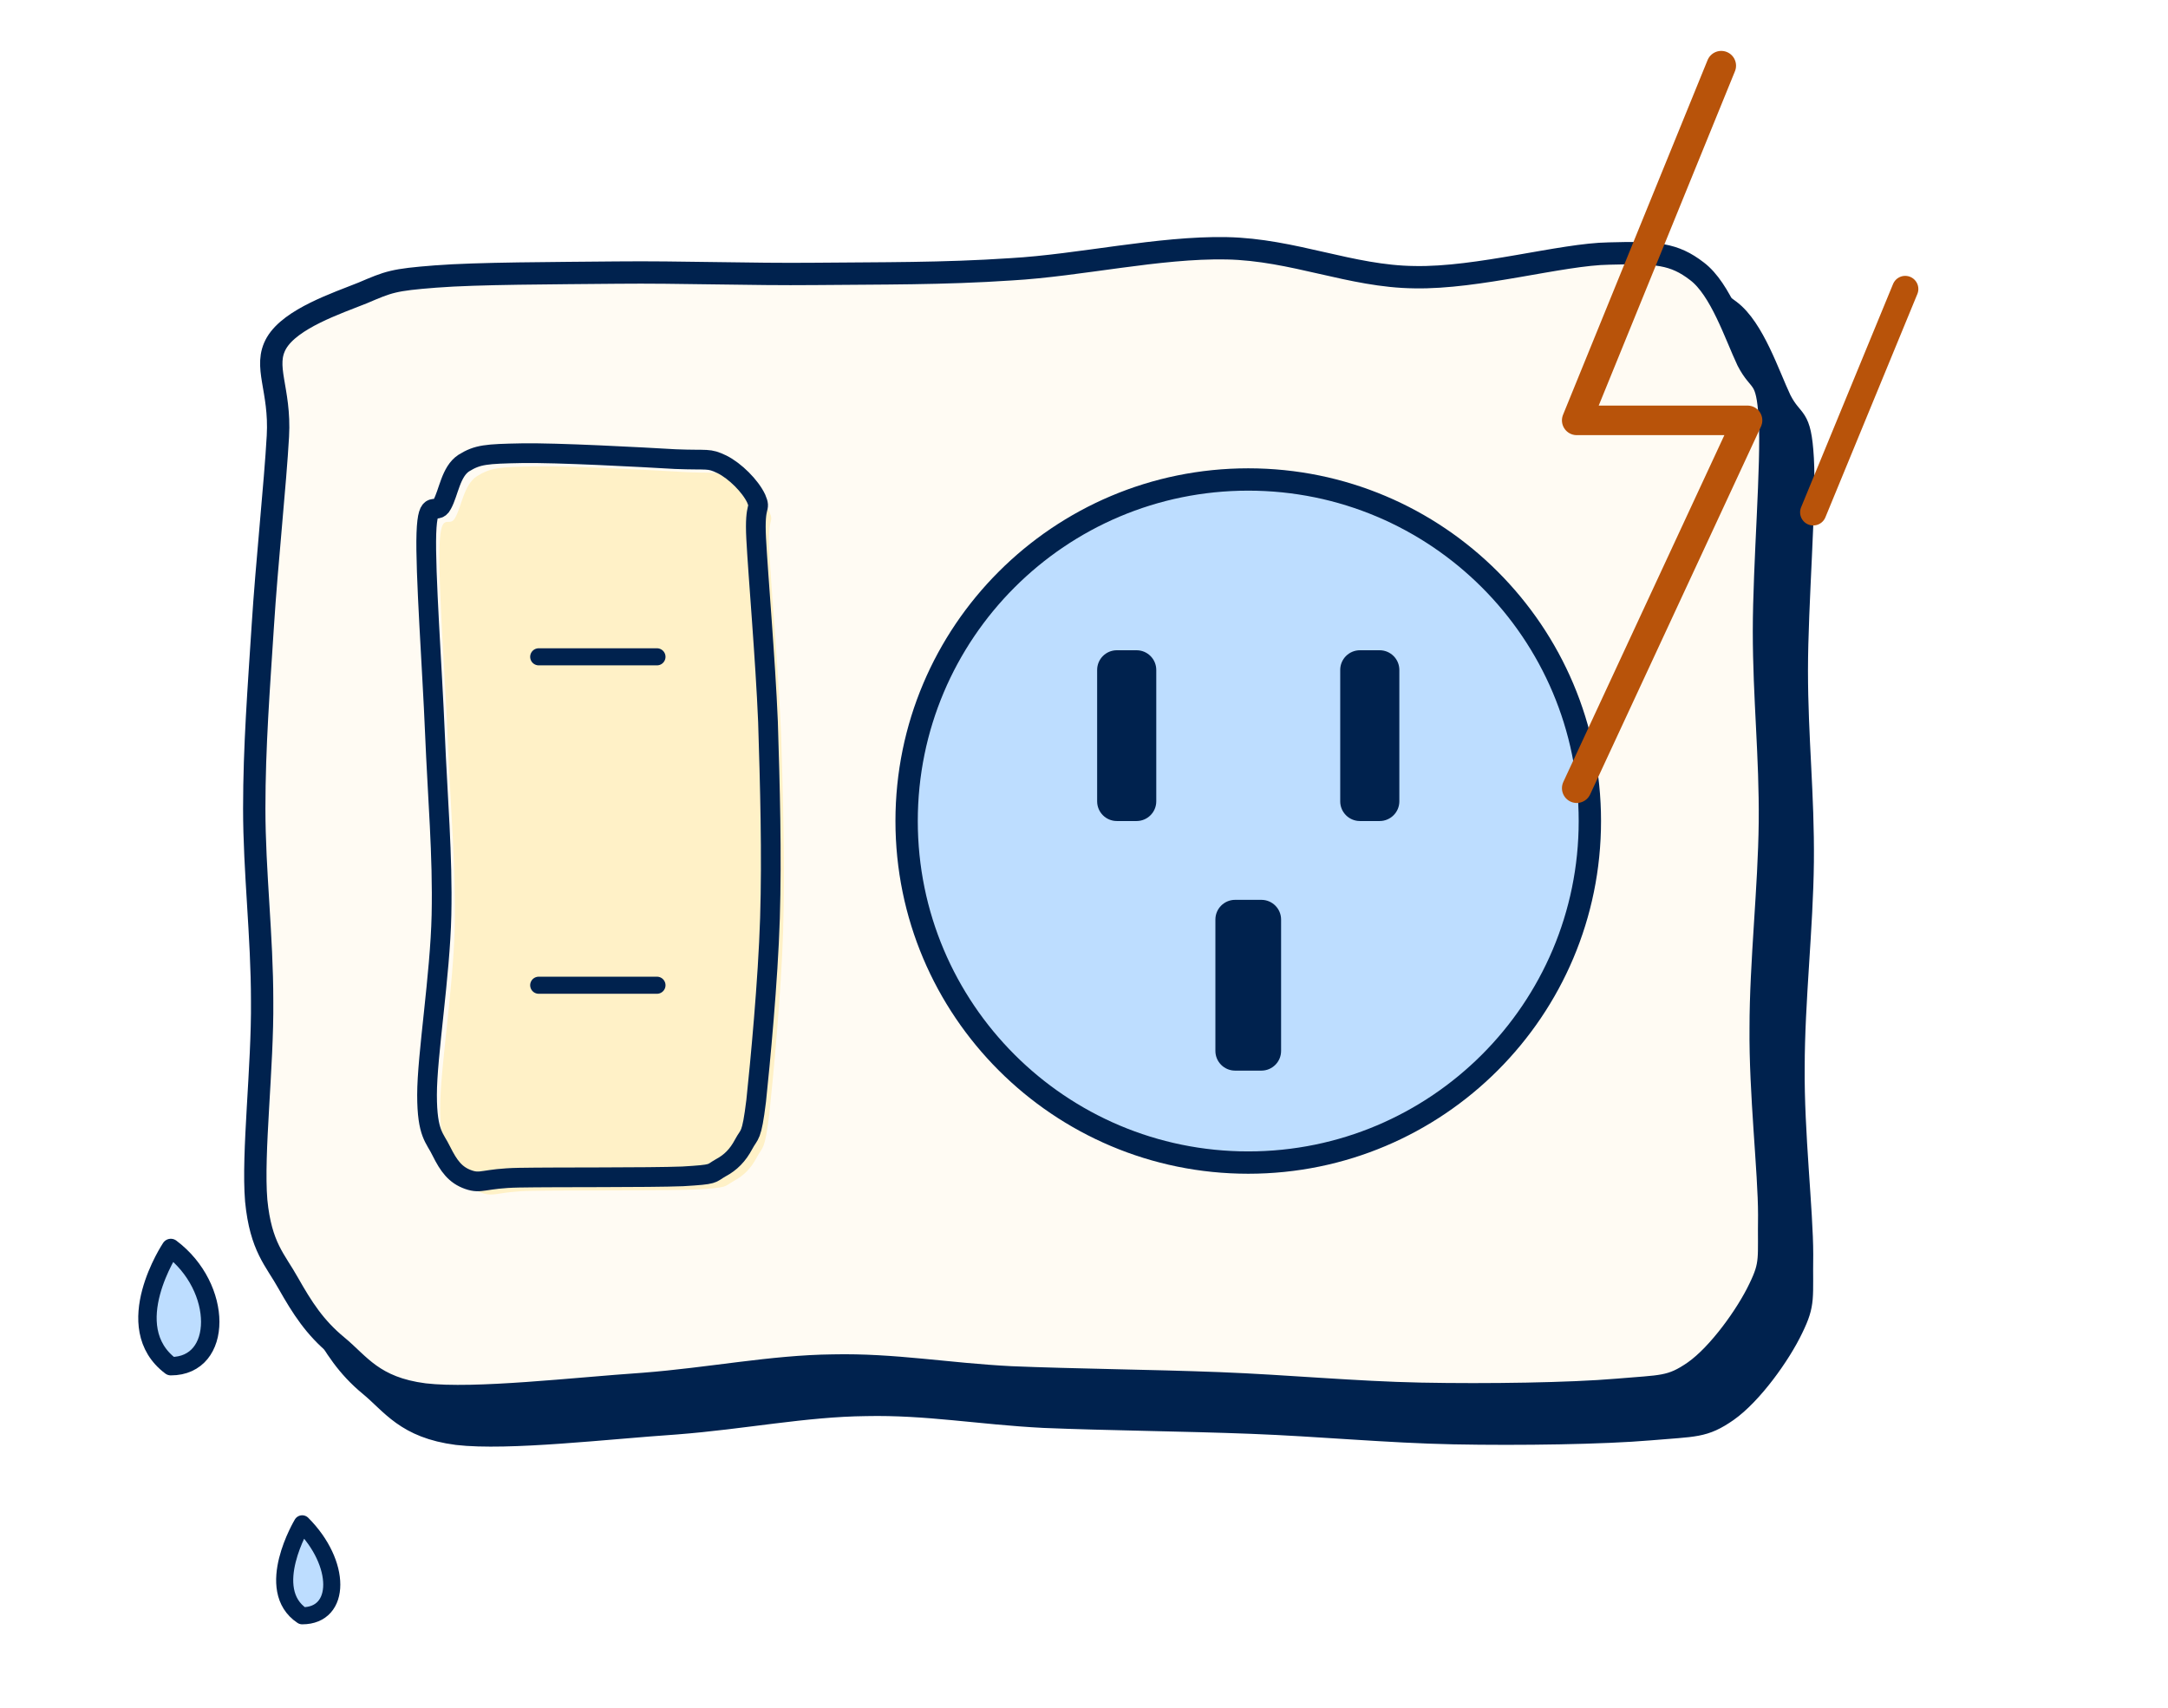
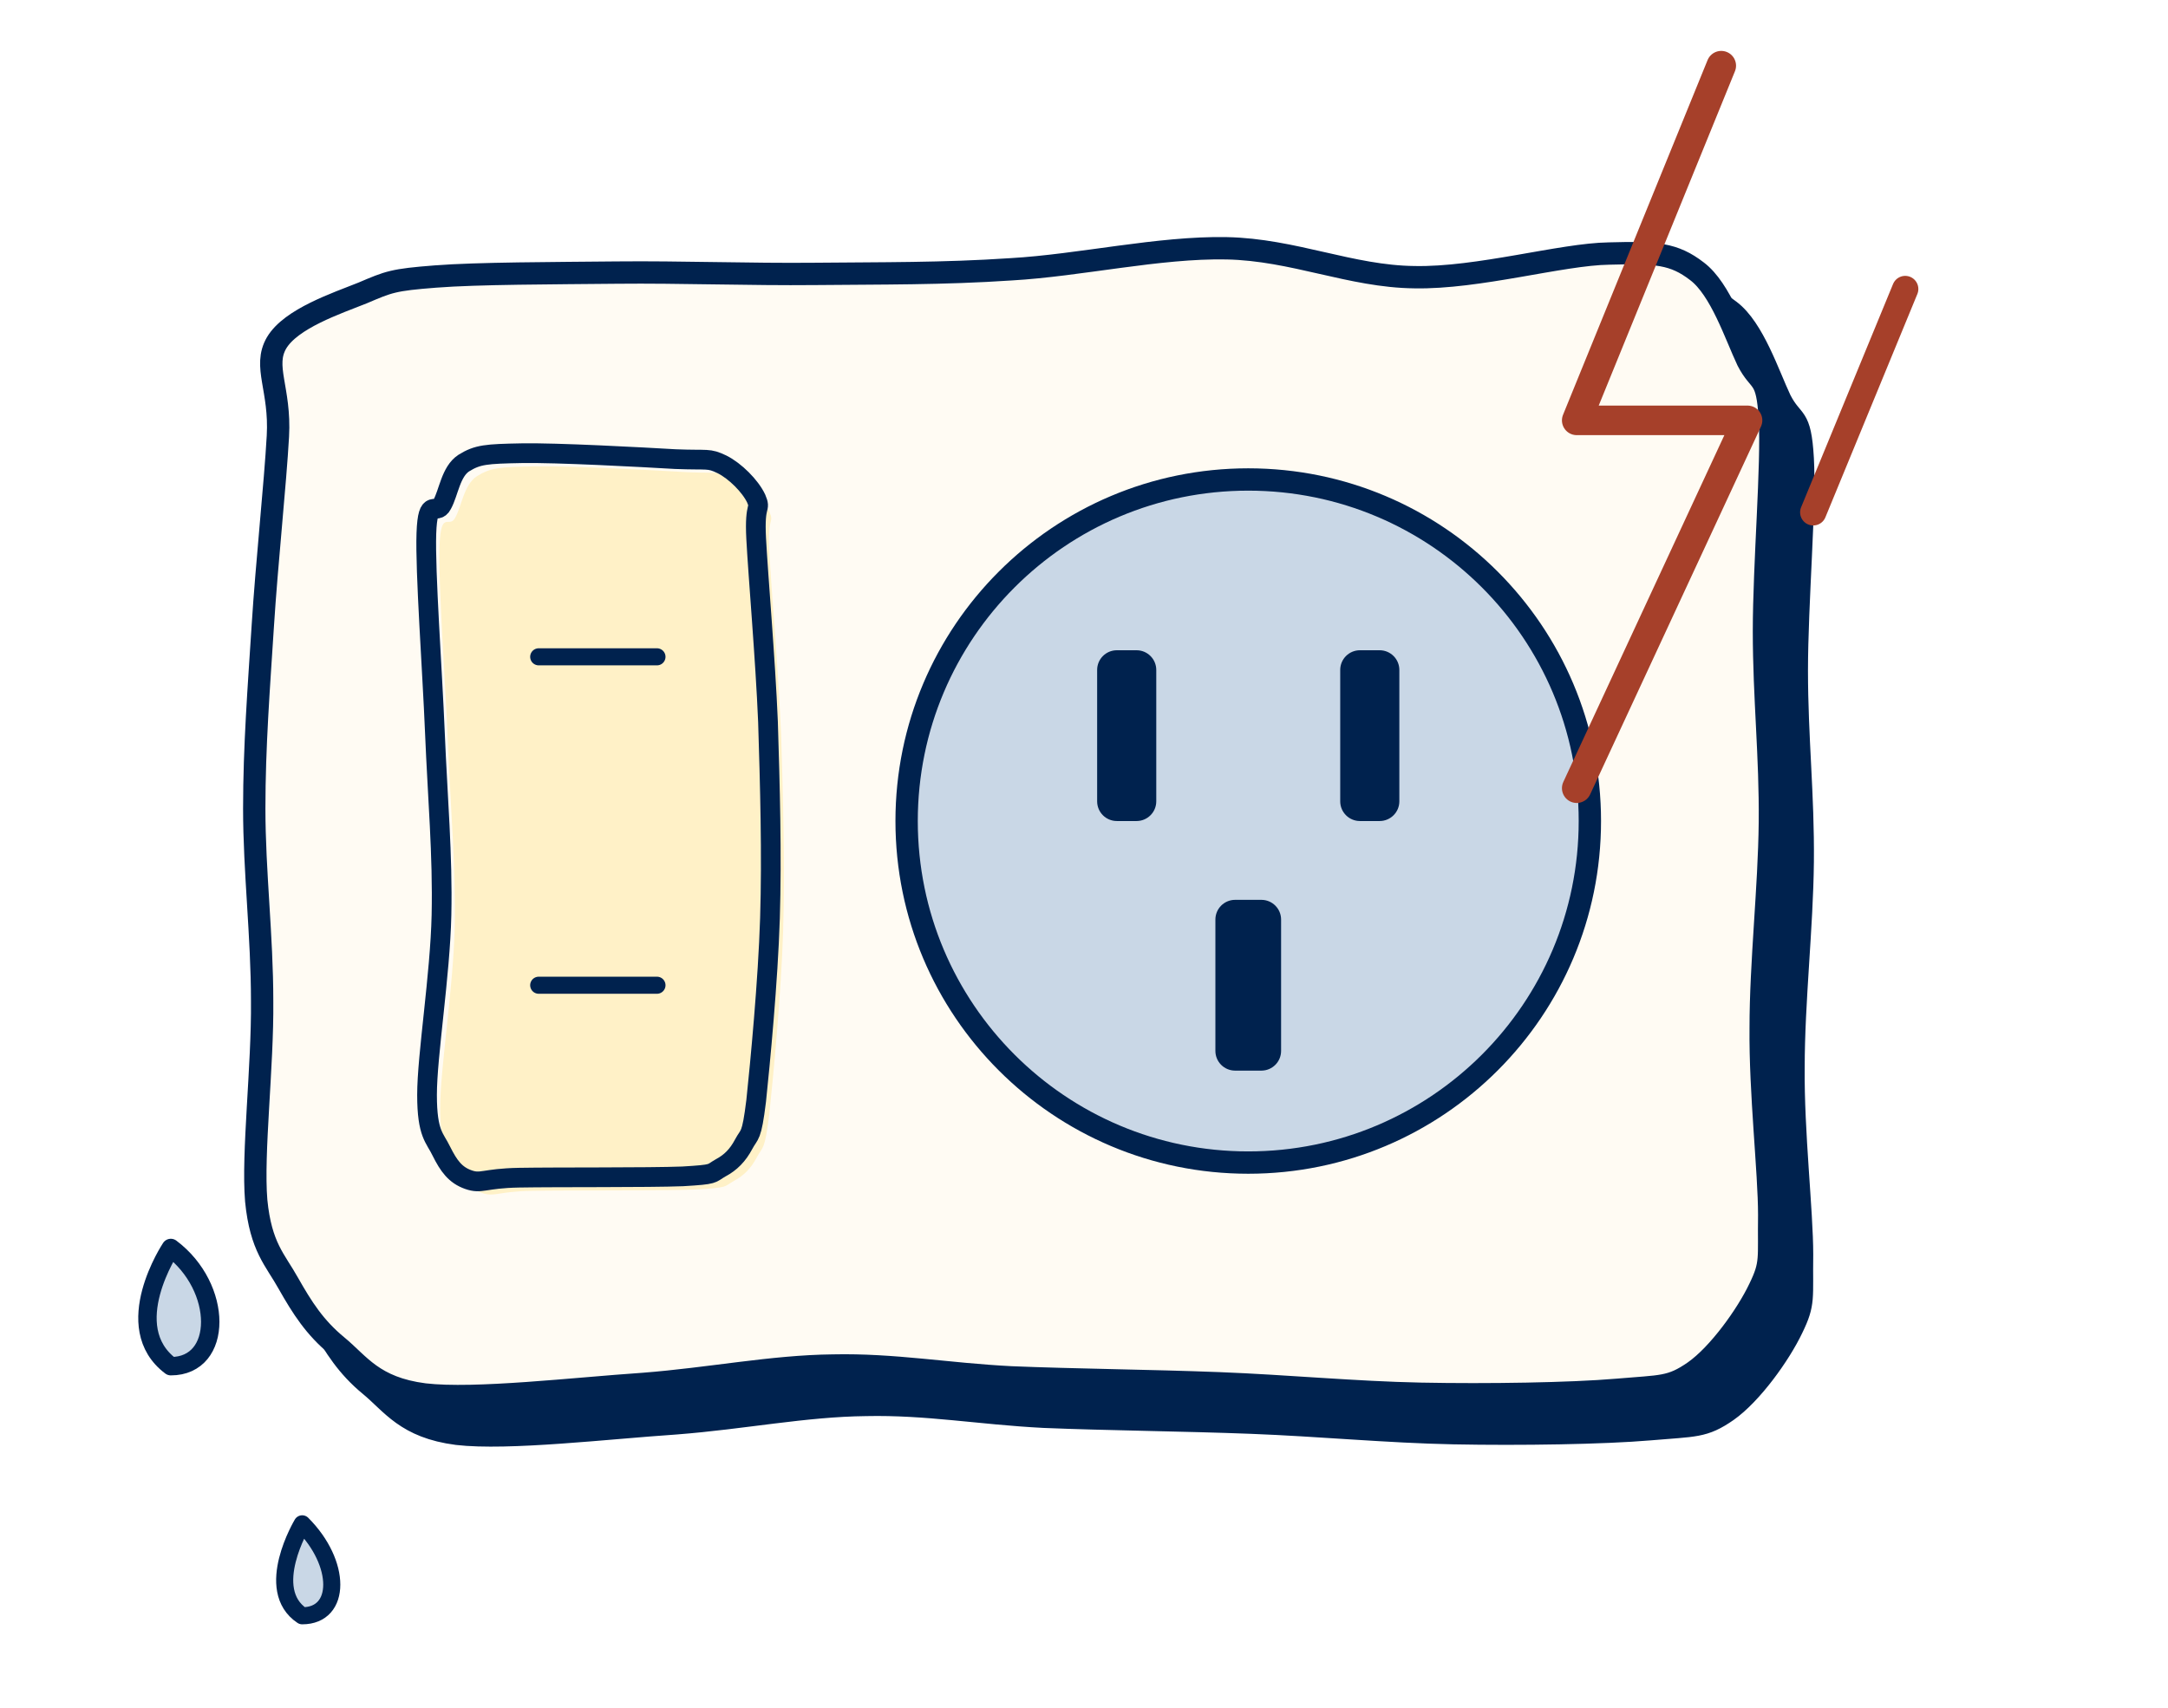
<svg xmlns="http://www.w3.org/2000/svg" preserveAspectRatio="none" overflow="visible" style="display: block;" width="330" height="260" viewBox="0 0 330 260" fill="none">
  <g id="socket">
    <path id="Vector" d="M71.3 48.1C77.7 47.6 89.3 47.6 98.9 47.5C108.5 47.4 119.1 47.8 129.1 47.7C139.1 47.6 148.5 47.7 158.9 47C169.4 46.4 181.4 43.6 191.7 43.8C201.9 44 210.6 48.1 220.3 48.2C230 48.4 242.7 44.7 249.9 44.6C257.1 44.4 259.8 44.6 263.3 47.3C266.9 50 269.2 57.1 271 60.9C272.9 64.6 274 62.9 274.4 69.8C274.8 76.6 273.5 91.9 273.5 102.1C273.5 112.3 274.5 121.1 274.4 131.2C274.3 141.2 273 152.5 273 162.5C272.9 172.4 274.3 184.4 274.3 191C274.2 197.7 274.7 198.3 272.8 202.2C270.9 206.2 266.6 212.2 262.9 214.8C259.3 217.3 258 217 251.1 217.6C244.1 218.2 231.4 218.4 221.3 218.2C211.2 218 200.9 217 190.5 216.6C180.1 216.2 168.6 216.1 158.9 215.7C149.1 215.2 141.1 213.7 131.8 213.9C122.5 214 113.2 215.9 102.9 216.7C92.5 217.4 77.3 219.2 69.6 218.3C61.8 217.3 59.7 213.7 56.3 210.9C52.9 208.1 51 205.1 48.9 201.4C46.9 197.8 44.7 195.9 44 188.8C43.4 181.6 45 168.4 44.9 158.4C44.9 148.5 43.7 138.7 43.7 129.1C43.7 119.6 44.4 110.7 45 101.3C45.6 91.8 46.9 79.6 47.3 72.4C47.7 65.2 45 61.8 47.1 58.2C49.3 54.5 56.2 52.2 60.2 50.6C64.2 48.9 64.8 48.6 71.3 48.1Z" fill="#00224E" stroke="#00224E" stroke-width="3.4" stroke-linecap="round" stroke-linejoin="round" />
    <path id="Vector_2" d="M66.3 42.1C72.7 41.6 84.3 41.6 93.9 41.5C103.5 41.4 114.1 41.8 124.1 41.7C134.1 41.6 143.5 41.7 153.9 41C164.4 40.4 176.4 37.6 186.7 37.8C196.9 38 205.6 42.1 215.3 42.2C225 42.4 237.7 38.7 244.9 38.6C252.1 38.4 254.8 38.6 258.3 41.3C261.9 44 264.2 51.1 266 54.9C267.9 58.6 269 56.9 269.4 63.8C269.8 70.6 268.5 85.9 268.5 96.1C268.5 106.3 269.5 115.1 269.4 125.2C269.3 135.2 268 146.5 268 156.5C267.9 166.4 269.3 178.4 269.3 185C269.2 191.7 269.7 192.3 267.8 196.2C265.9 200.2 261.6 206.2 257.9 208.8C254.3 211.3 253 211 246.1 211.6C239.1 212.2 226.4 212.4 216.3 212.2C206.2 212 195.9 211 185.5 210.6C175.1 210.2 163.6 210.1 153.9 209.7C144.1 209.2 136.1 207.7 126.8 207.9C117.5 208 108.2 209.9 97.9 210.7C87.5 211.4 72.3 213.2 64.6 212.3C56.8 211.3 54.7 207.7 51.3 204.9C47.9 202.1 46 199.1 43.9 195.4C41.9 191.8 39.7 189.9 39 182.8C38.4 175.6 40 162.4 39.9 152.4C39.9 142.5 38.7 132.7 38.7 123.1C38.7 113.6 39.4 104.7 40 95.3C40.6 85.8 41.9 73.6 42.3 66.4C42.7 59.2 40 55.8 42.1 52.2C44.3 48.5 51.2 46.2 55.2 44.6C59.2 42.9 59.8 42.6 66.3 42.1Z" fill="#FFFBF3" stroke="#00224E" stroke-width="3.4" stroke-linecap="round" stroke-linejoin="round" />
    <path id="Vector_3" d="M81.4 71C86.7 70.9 99.7 71.6 104.8 71.9C109.9 72.1 109.8 71.7 111.9 72.7C113.9 73.7 116.2 76 117.1 77.9C117.9 79.8 116.8 78.3 117.1 84C117.4 89.7 118.5 102.3 118.9 111.9C119.2 121.5 119.5 132.2 119.2 141.8C118.9 151.4 117.7 163.9 117.1 169.6C116.4 175.3 116.1 174.5 115.2 176.2C114.3 177.9 113.2 179 111.7 179.8C110.1 180.7 111 180.8 105.9 181.1C100.8 181.3 86.5 181.2 81 181.3C75.6 181.4 75.3 182.3 73.3 181.6C71.3 180.9 70.3 179.5 69.2 177.3C68.2 175.2 67 174.7 67 168.7C67 162.7 69 150.5 69.2 141.3C69.4 132.2 68.6 123.3 68.2 113.6C67.8 103.9 66.7 89 66.9 83.2C67.1 77.4 68.4 80.6 69.3 78.8C70.3 77 70.6 73.8 72.6 72.5C74.7 71.2 76 71.1 81.4 71Z" fill="#FFF1C7" />
    <path id="Vector_4" d="M79.4 69C84.7 68.9 97.7 69.6 102.8 69.9C107.9 70.1 107.8 69.7 109.9 70.7C111.9 71.7 114.2 74 115.1 75.9C115.9 77.8 114.8 76.3 115.1 82C115.4 87.7 116.5 100.3 116.9 109.9C117.2 119.5 117.5 130.2 117.2 139.8C116.9 149.4 115.7 161.9 115.1 167.6C114.4 173.3 114.1 172.5 113.2 174.2C112.3 175.9 111.2 177 109.7 177.8C108.1 178.7 109 178.8 103.9 179.1C98.8 179.3 84.5 179.2 79 179.3C73.6 179.4 73.3 180.3 71.3 179.6C69.3 178.9 68.3 177.5 67.2 175.3C66.2 173.2 65 172.7 65 166.7C65 160.7 67 148.5 67.2 139.3C67.4 130.2 66.6 121.3 66.2 111.6C65.8 101.9 64.7 87 64.9 81.2C65.1 75.4 66.4 78.6 67.3 76.8C68.3 75 68.6 71.8 70.6 70.5C72.7 69.2 74 69.1 79.4 69Z" stroke="#00224E" stroke-width="3" stroke-linecap="round" stroke-linejoin="round" />
    <path id="Vector_5" d="M82 100H100M82 150H100" stroke="#00224E" stroke-width="2.6" stroke-linecap="round" stroke-linejoin="round" />
    <g id="Group">
-       <path id="Vector_6" d="M190 177C218.719 177 242 153.719 242 125C242 96.281 218.719 73 190 73C161.281 73 138 96.281 138 125C138 153.719 161.281 177 190 177Z" fill="#BDDDFF" stroke="#00224E" stroke-width="3.4" stroke-linecap="round" stroke-linejoin="round" />
+       <path id="Vector_6" d="M190 177C218.719 177 242 153.719 242 125C242 96.281 218.719 73 190 73C161.281 73 138 96.281 138 125C138 153.719 161.281 177 190 177Z" fill="#C9D7E6" stroke="#00224E" stroke-width="3.4" stroke-linecap="round" stroke-linejoin="round" />
      <path id="Vector_7" d="M173 99H170C168.343 99 167 100.343 167 102V122C167 123.657 168.343 125 170 125H173C174.657 125 176 123.657 176 122V102C176 100.343 174.657 99 173 99Z" fill="#00224E" />
      <path id="Vector_8" d="M210 99H207C205.343 99 204 100.343 204 102V122C204 123.657 205.343 125 207 125H210C211.657 125 213 123.657 213 122V102C213 100.343 211.657 99 210 99Z" fill="#00224E" />
      <path id="Vector_9" d="M192 137H188C186.343 137 185 138.343 185 140V160C185 161.657 186.343 163 188 163H192C193.657 163 195 161.657 195 160V140C195 138.343 193.657 137 192 137Z" fill="#00224E" />
    </g>
-     <path id="Vector_10" d="M262 10L240 64H266L240 120" stroke="#B8530A" stroke-width="4.5" stroke-linecap="round" stroke-linejoin="round" />
-     <path id="Vector_11" d="M290 44L276 78" stroke="#B8530A" stroke-width="4" stroke-linecap="round" stroke-linejoin="round" />
-     <path id="Vector_12" d="M26 190C26 190 18 202 26 208C34 208 34 196 26 190Z" fill="#BDDDFF" stroke="#00224E" stroke-width="2.8" stroke-linecap="round" stroke-linejoin="round" />
-     <path id="Vector_13" d="M46 232C46 232 40 242 46 246C52 246 52 238 46 232Z" fill="#BDDDFF" stroke="#00224E" stroke-width="2.6" stroke-linecap="round" stroke-linejoin="round" />
+     <path id="Vector_10" d="M262 10L240 64H266L240 120" stroke="#A6402A" stroke-width="4.5" stroke-linecap="round" stroke-linejoin="round" />
+     <path id="Vector_11" d="M290 44L276 78" stroke="#A6402A" stroke-width="4" stroke-linecap="round" stroke-linejoin="round" />
+     <path id="Vector_12" d="M26 190C26 190 18 202 26 208C34 208 34 196 26 190Z" fill="#C9D7E6" stroke="#00224E" stroke-width="2.8" stroke-linecap="round" stroke-linejoin="round" />
+     <path id="Vector_13" d="M46 232C46 232 40 242 46 246C52 246 52 238 46 232Z" fill="#C9D7E6" stroke="#00224E" stroke-width="2.6" stroke-linecap="round" stroke-linejoin="round" />
  </g>
</svg>
